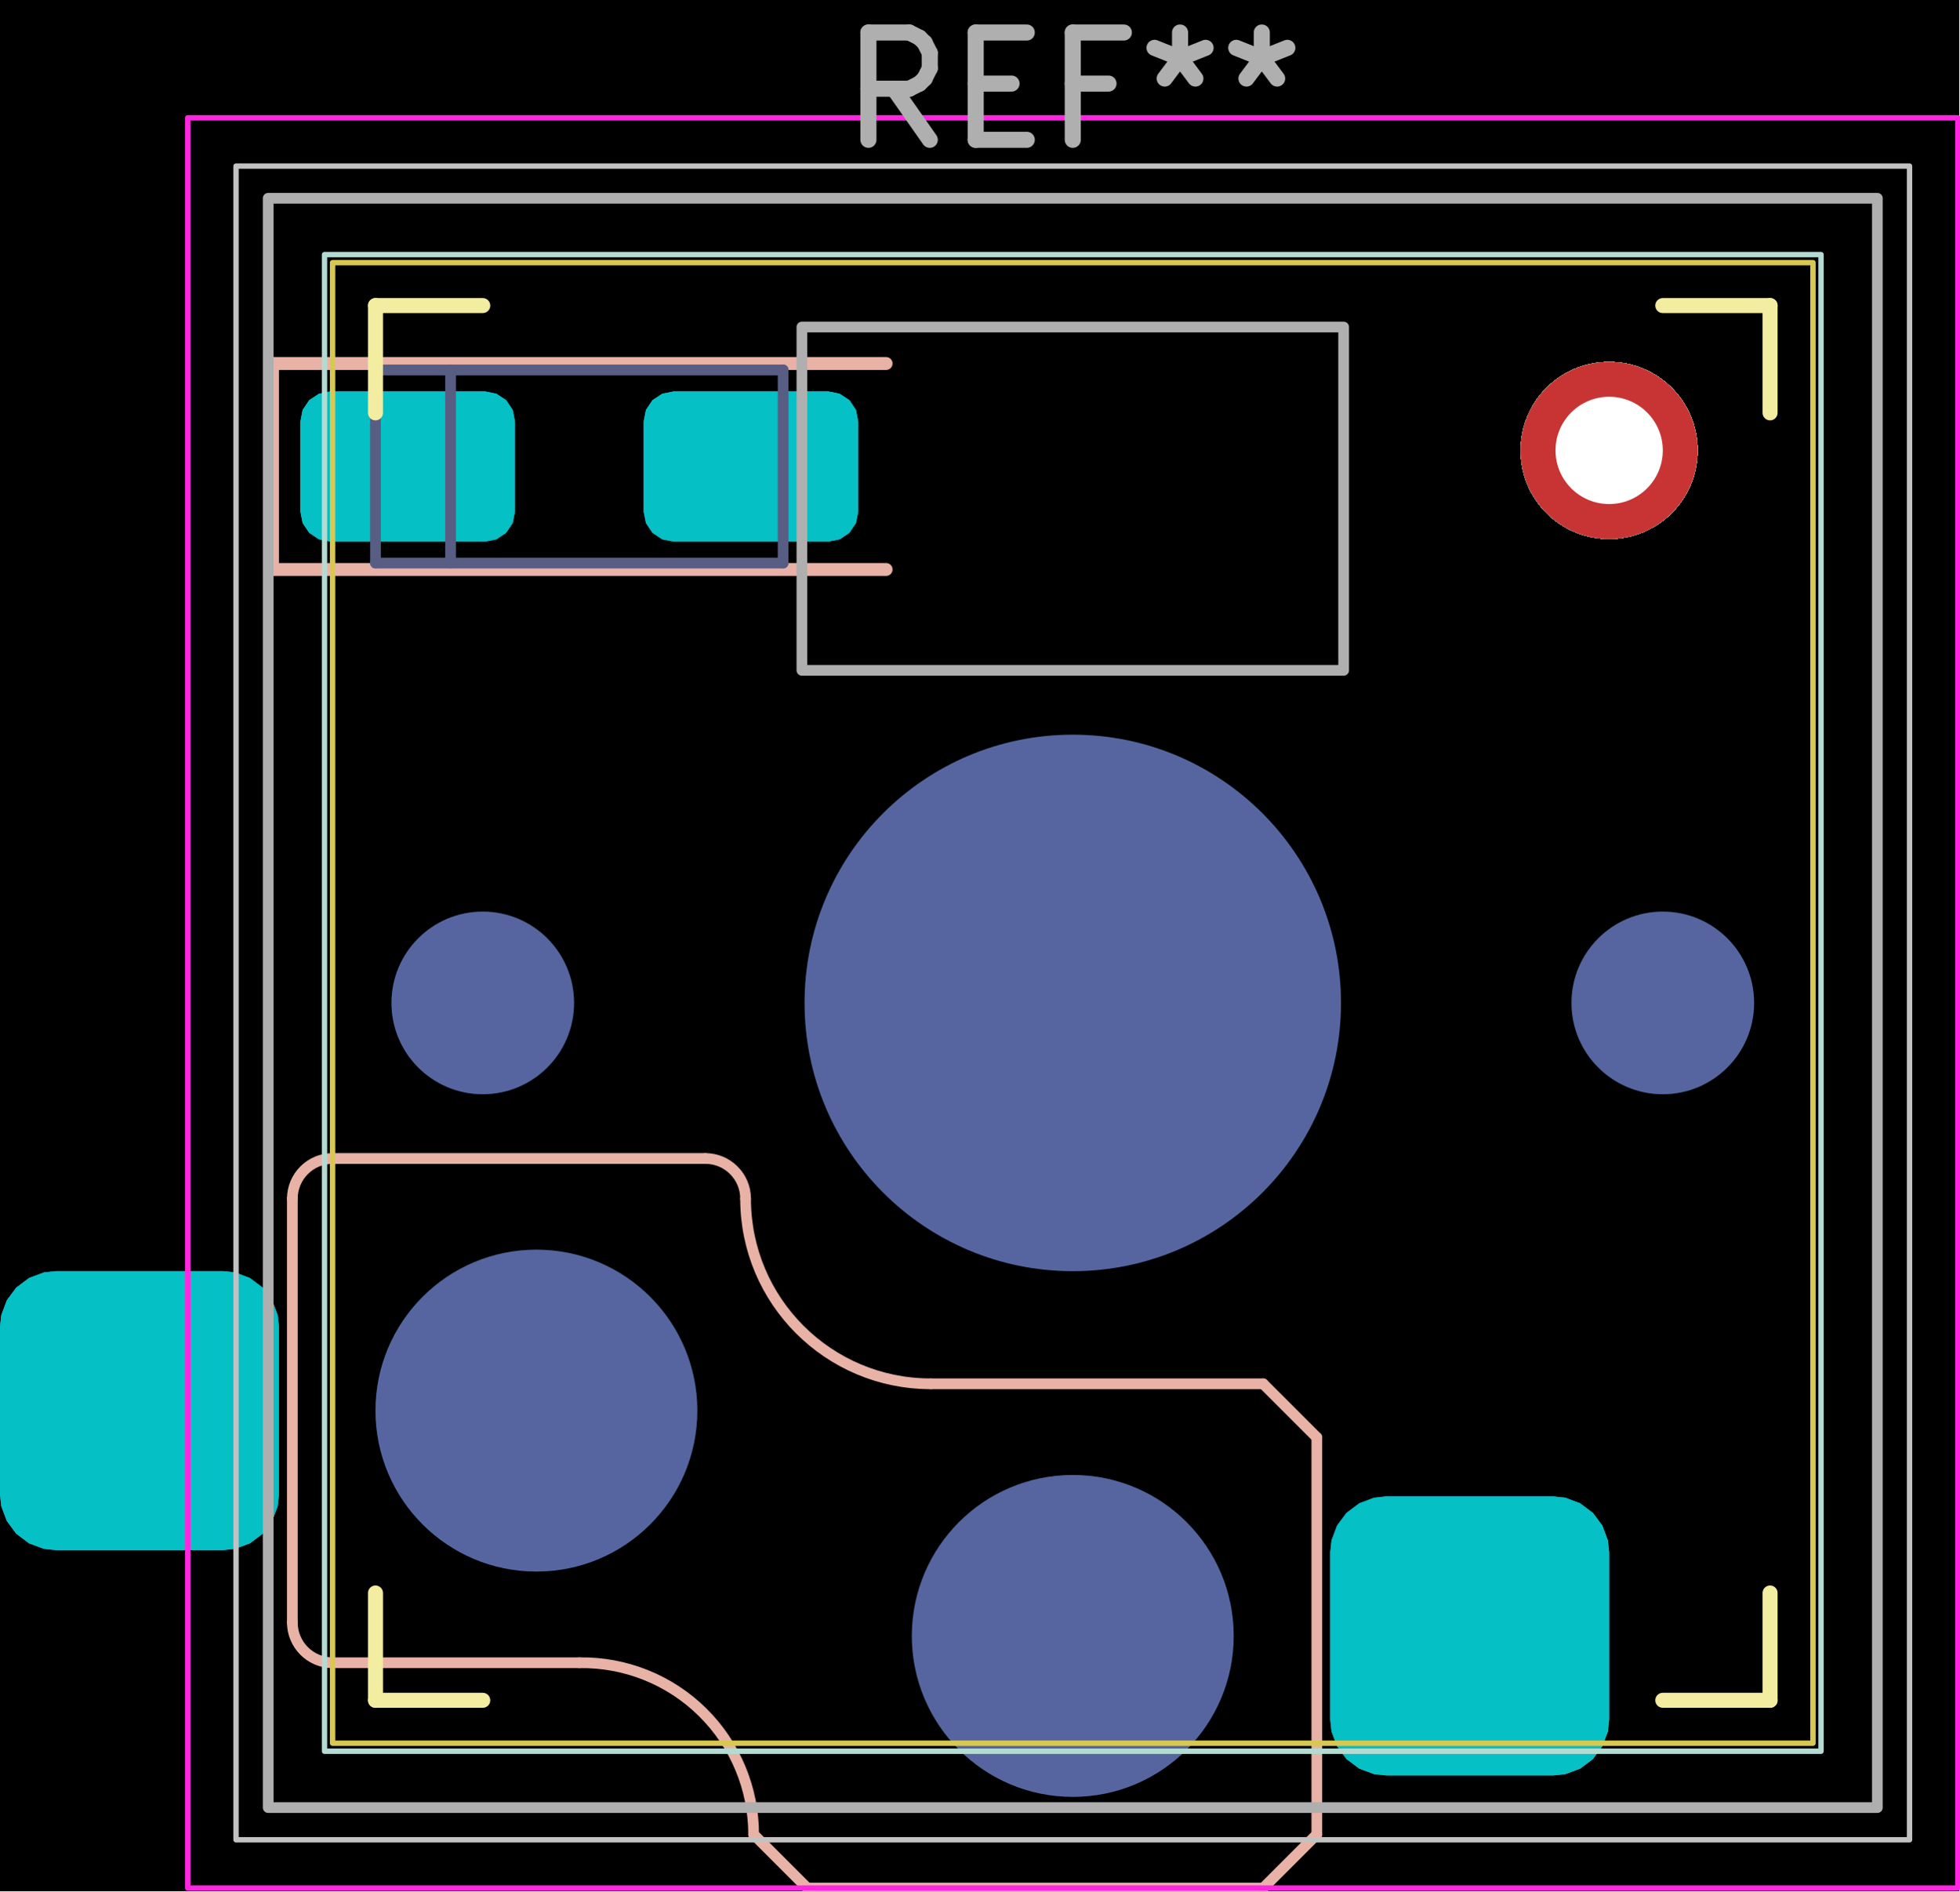
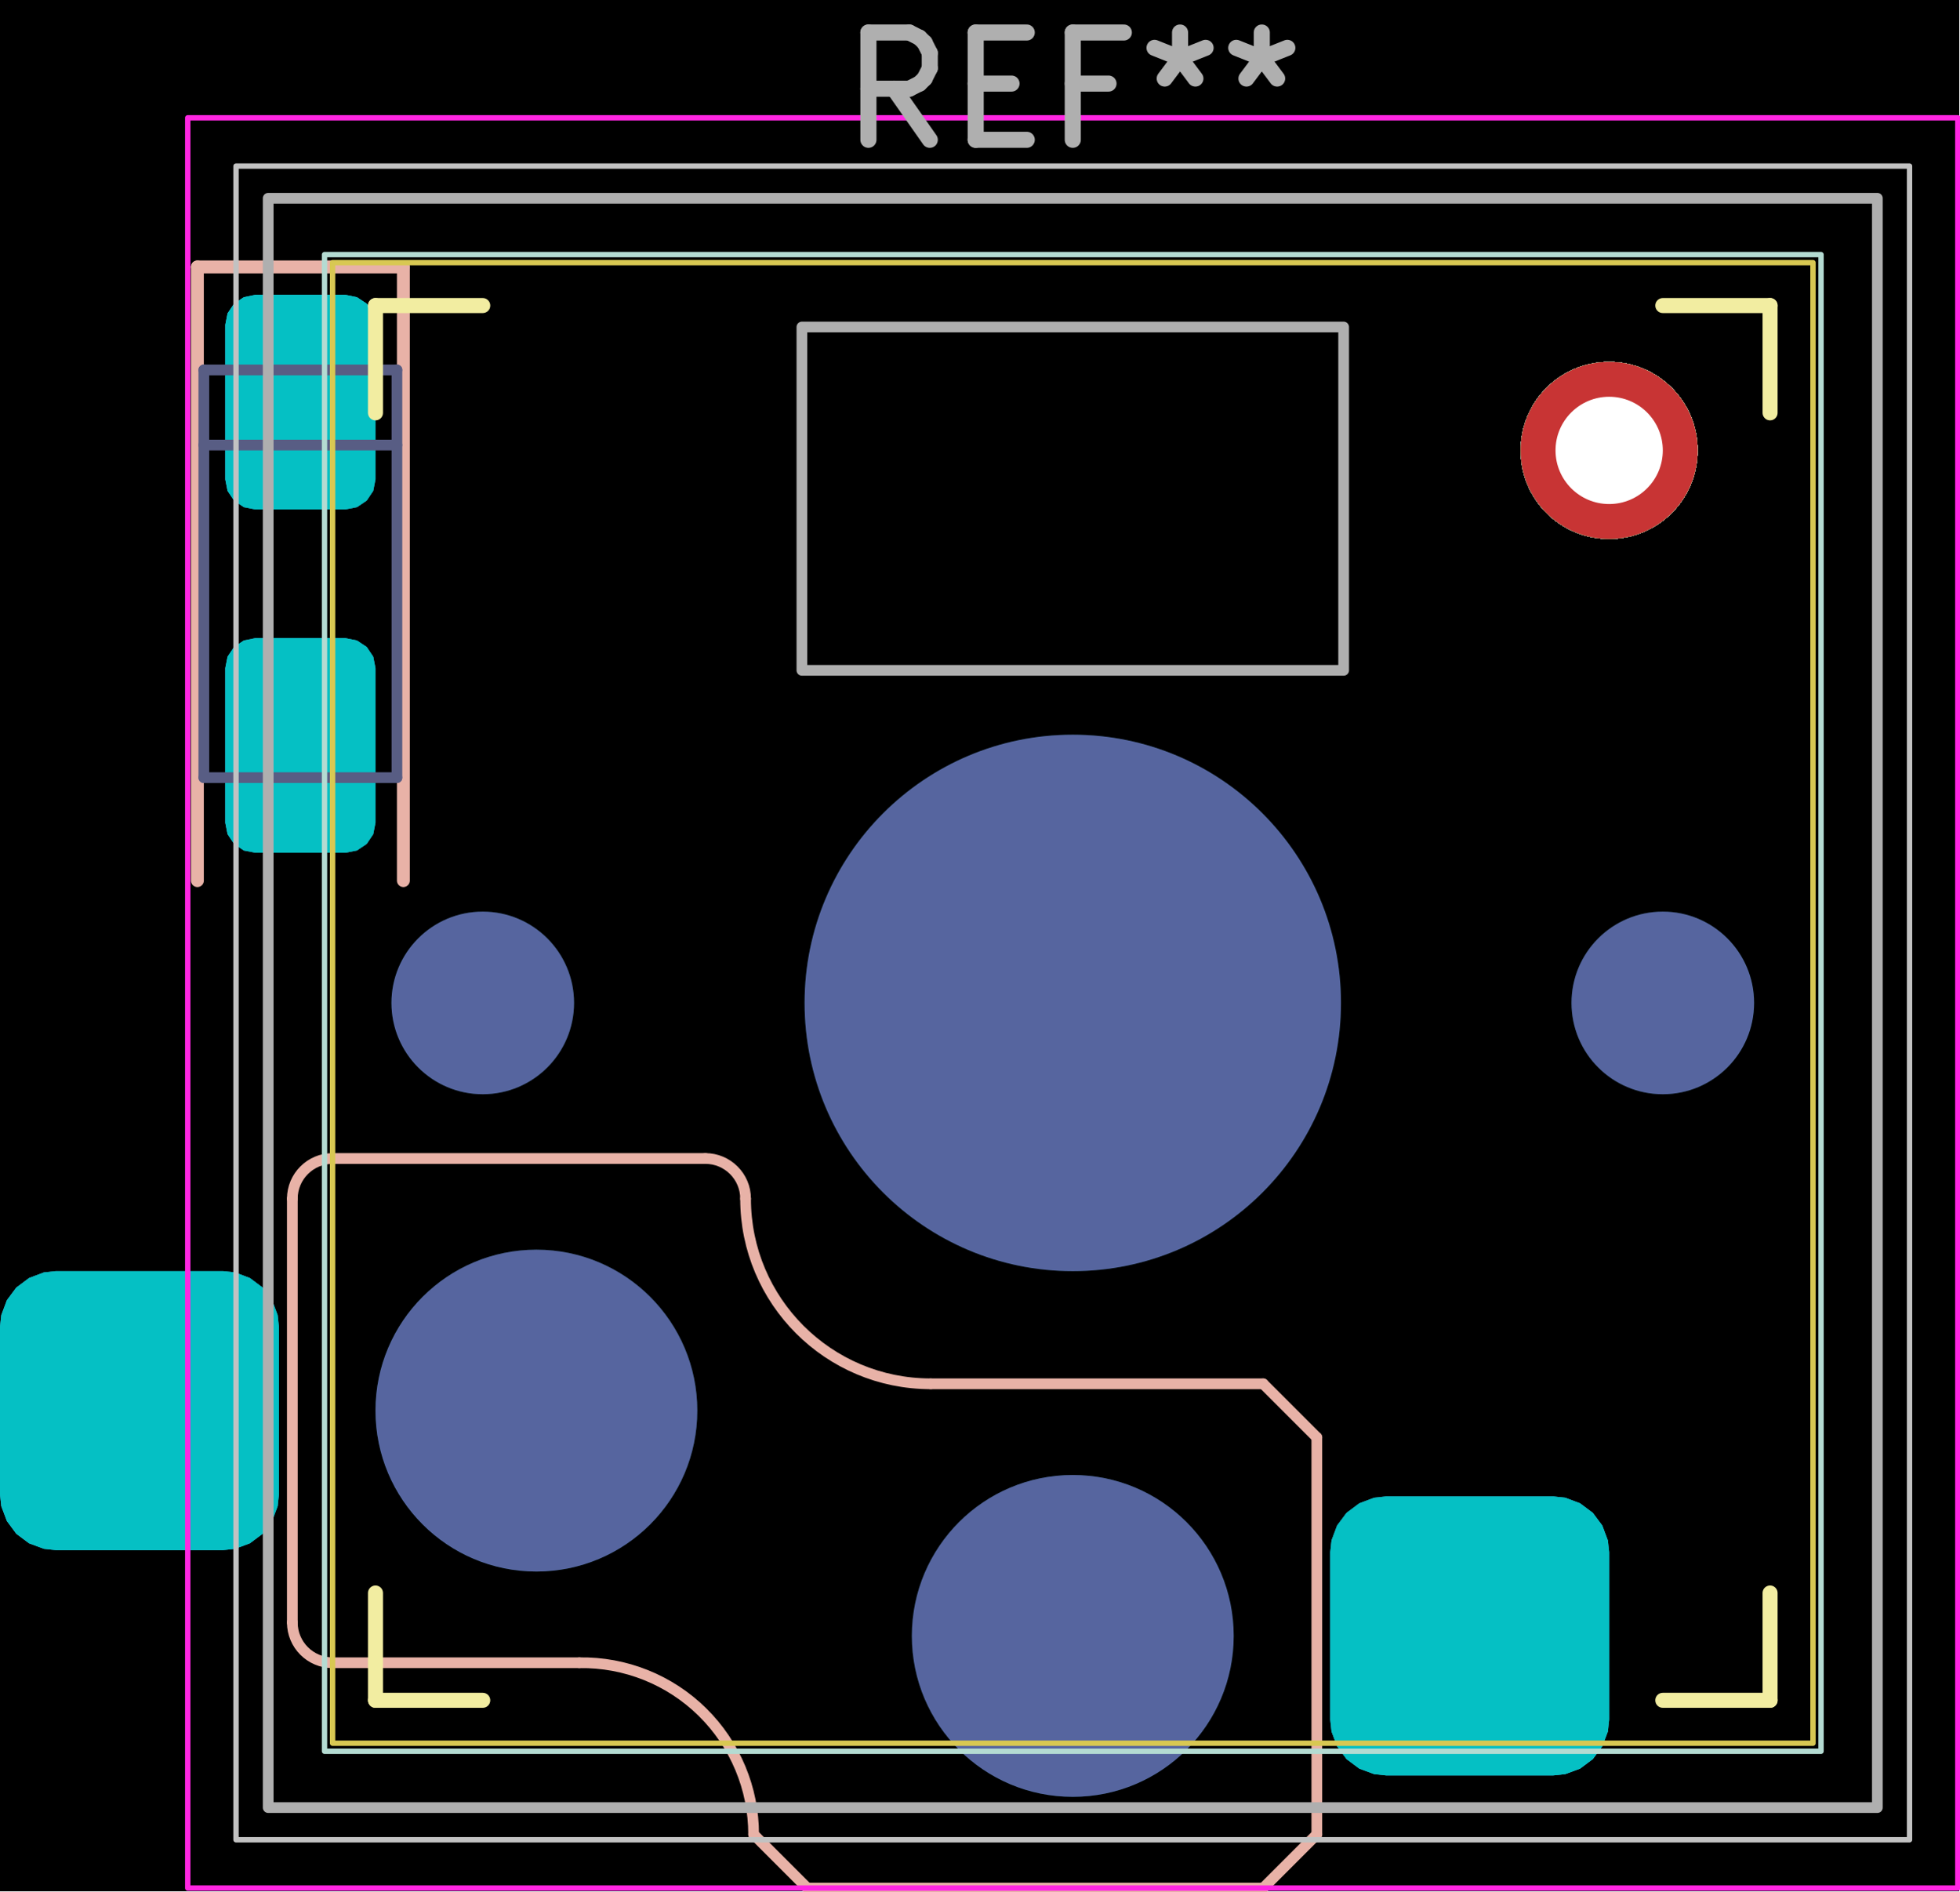
<svg xmlns="http://www.w3.org/2000/svg" version="1.1" width="100%" height="100%" viewBox="0 0 18.263 17.628" preserveAspectRatio="xMidYMid meet">
  <rect width="100%" height="100%" fill="black" />
  <g style="fill:#000000; fill-opacity:1;stroke:#000000; stroke-opacity:1; stroke-linecap:round; stroke-linejoin:round;" transform="translate(0 0) scale(1 1)">
</g>
  <g style="fill:#4D7FC4; fill-opacity:1; stroke:none;">
    <circle cx="15" cy="4.198" r="0.825" />
    <path style="fill:#4D7FC4; fill-opacity:1; stroke:none;fill-rule:evenodd;" d="M 12.4,14.468 12.412,14.358 12.464,14.219 12.552,14.101 12.671,14.012 12.809,13.96 12.92,13.948 14.48,13.948 14.591,13.96 14.729,14.012 14.848,14.101 14.936,14.219 14.988,14.358 15,14.468 15,16.028 14.988,16.139 14.936,16.277 14.848,16.396 14.729,16.485 14.591,16.536 14.48,16.548 12.92,16.548 12.809,16.536 12.671,16.485 12.552,16.396 12.464,16.277 12.412,16.139 12.4,16.028 Z" />
    <path style="fill:#4D7FC4; fill-opacity:1; stroke:none;fill-rule:evenodd;" d="M 0,12.368 0.012,12.258 0.064,12.119 0.152,12.001 0.271,11.912 0.409,11.86 0.52,11.848 2.08,11.848 2.191,11.86 2.329,11.912 2.448,12.001 2.536,12.119 2.588,12.258 2.6,12.368 2.6,13.928 2.588,14.039 2.536,14.177 2.448,14.296 2.329,14.385 2.191,14.436 2.08,14.448 0.52,14.448 0.409,14.436 0.271,14.385 0.152,14.296 0.064,14.177 0.012,14.039 0,13.928 Z" />
-     <path style="fill:#4D7FC4; fill-opacity:1; stroke:none;fill-rule:evenodd;" d="M 6,3.928 6.021,3.821 6.082,3.73 6.173,3.67 6.28,3.648 7.72,3.648 7.827,3.67 7.918,3.73 7.979,3.821 8,3.928 8,4.768 7.979,4.875 7.918,4.966 7.827,5.027 7.72,5.048 6.28,5.048 6.173,5.027 6.082,4.966 6.021,4.875 6,4.768 Z" />
-     <path style="fill:#4D7FC4; fill-opacity:1; stroke:none;fill-rule:evenodd;" d="M 2.8,3.928 2.821,3.821 2.882,3.73 2.973,3.67 3.08,3.648 4.52,3.648 4.627,3.67 4.718,3.73 4.779,3.821 4.8,3.928 4.8,4.768 4.779,4.875 4.718,4.966 4.627,5.027 4.52,5.048 3.08,5.048 2.973,5.027 2.882,4.966 2.821,4.875 2.8,4.768 Z" />
+     <path style="fill:#4D7FC4; fill-opacity:1; stroke:none;fill-rule:evenodd;" d="M 2.38,7.948 2.273,7.927 2.182,7.866 2.121,7.775 2.1,7.668 2.1,6.228 2.121,6.121 2.182,6.03 2.273,5.97 2.38,5.948 3.22,5.948 3.327,5.97 3.418,6.03 3.479,6.121 3.5,6.228 3.5,7.668 3.479,7.775 3.418,7.866 3.327,7.927 3.22,7.948 Z" />
+     <path style="fill:#4D7FC4; fill-opacity:1; stroke:none;fill-rule:evenodd;" d="M 2.38,4.748 2.273,4.727 2.182,4.666 2.121,4.575 2.1,4.468 2.1,3.028 2.121,2.921 2.182,2.83 2.273,2.77 2.38,2.748 3.22,2.748 3.327,2.77 3.418,2.83 3.479,2.921 3.5,3.028 3.5,4.468 3.479,4.575 3.418,4.666 3.327,4.727 3.22,4.748 Z" />
  </g>
  <g style="fill:#02FFEE; fill-opacity:0.4; stroke:none;">
    <circle cx="4.5" cy="9.348" r="0.851" />
    <circle cx="5" cy="13.148" r="1.5" />
    <circle cx="10" cy="9.348" r="2.5" />
    <circle cx="10" cy="15.248" r="1.5" />
    <circle cx="15" cy="4.198" r="0.825" />
    <circle cx="15.5" cy="9.348" r="0.851" />
    <path style="fill:#02FFEE; fill-opacity:0.4; stroke:none;fill-rule:evenodd;" d="M 12.4,14.468 12.412,14.358 12.464,14.219 12.552,14.101 12.671,14.012 12.809,13.96 12.92,13.948 14.48,13.948 14.591,13.96 14.729,14.012 14.848,14.101 14.936,14.219 14.988,14.358 15,14.468 15,16.028 14.988,16.139 14.936,16.277 14.848,16.396 14.729,16.485 14.591,16.536 14.48,16.548 12.92,16.548 12.809,16.536 12.671,16.485 12.552,16.396 12.464,16.277 12.412,16.139 12.4,16.028 Z" />
    <path style="fill:#02FFEE; fill-opacity:0.4; stroke:none;fill-rule:evenodd;" d="M 0,12.368 0.012,12.258 0.064,12.119 0.152,12.001 0.271,11.912 0.409,11.86 0.52,11.848 2.08,11.848 2.191,11.86 2.329,11.912 2.448,12.001 2.536,12.119 2.588,12.258 2.6,12.368 2.6,13.928 2.588,14.039 2.536,14.177 2.448,14.296 2.329,14.385 2.191,14.436 2.08,14.448 0.52,14.448 0.409,14.436 0.271,14.385 0.152,14.296 0.064,14.177 0.012,14.039 0,13.928 Z" />
-     <path style="fill:#02FFEE; fill-opacity:0.4; stroke:none;fill-rule:evenodd;" d="M 6,3.928 6.021,3.821 6.082,3.73 6.173,3.67 6.28,3.648 7.72,3.648 7.827,3.67 7.918,3.73 7.979,3.821 8,3.928 8,4.768 7.979,4.875 7.918,4.966 7.827,5.027 7.72,5.048 6.28,5.048 6.173,5.027 6.082,4.966 6.021,4.875 6,4.768 Z" />
-     <path style="fill:#02FFEE; fill-opacity:0.4; stroke:none;fill-rule:evenodd;" d="M 2.8,3.928 2.821,3.821 2.882,3.73 2.973,3.67 3.08,3.648 4.52,3.648 4.627,3.67 4.718,3.73 4.779,3.821 4.8,3.928 4.8,4.768 4.779,4.875 4.718,4.966 4.627,5.027 4.52,5.048 3.08,5.048 2.973,5.027 2.882,4.966 2.821,4.875 2.8,4.768 Z" />
+     <path style="fill:#02FFEE; fill-opacity:0.4; stroke:none;fill-rule:evenodd;" d="M 2.38,7.948 2.273,7.927 2.182,7.866 2.121,7.775 2.1,7.668 2.1,6.228 2.121,6.121 2.182,6.03 2.273,5.97 2.38,5.948 3.22,5.948 3.327,5.97 3.418,6.03 3.479,6.121 3.5,6.228 3.5,7.668 3.479,7.775 3.418,7.866 3.327,7.927 3.22,7.948 Z" />
+     <path style="fill:#02FFEE; fill-opacity:0.4; stroke:none;fill-rule:evenodd;" d="M 2.38,4.748 2.273,4.727 2.182,4.666 2.121,4.575 2.1,4.468 2.1,3.028 2.121,2.921 2.182,2.83 2.273,2.77 2.38,2.748 3.22,2.748 3.327,2.77 3.418,2.83 3.479,2.921 3.5,3.028 3.5,4.468 3.479,4.575 3.418,4.666 3.327,4.727 3.22,4.748 Z" />
    <path style="fill:#00C2C2; fill-opacity:0.9; stroke:none;fill-rule:evenodd;" d="M 12.4,14.468 12.412,14.358 12.464,14.219 12.552,14.101 12.671,14.012 12.809,13.96 12.92,13.948 14.48,13.948 14.591,13.96 14.729,14.012 14.848,14.101 14.936,14.219 14.988,14.358 15,14.468 15,16.028 14.988,16.139 14.936,16.277 14.848,16.396 14.729,16.485 14.591,16.536 14.48,16.548 12.92,16.548 12.809,16.536 12.671,16.485 12.552,16.396 12.464,16.277 12.412,16.139 12.4,16.028 Z" />
    <path style="fill:#00C2C2; fill-opacity:0.9; stroke:none;fill-rule:evenodd;" d="M 0,12.368 0.012,12.258 0.064,12.119 0.152,12.001 0.271,11.912 0.409,11.86 0.52,11.848 2.08,11.848 2.191,11.86 2.329,11.912 2.448,12.001 2.536,12.119 2.588,12.258 2.6,12.368 2.6,13.928 2.588,14.039 2.536,14.177 2.448,14.296 2.329,14.385 2.191,14.436 2.08,14.448 0.52,14.448 0.409,14.436 0.271,14.385 0.152,14.296 0.064,14.177 0.012,14.039 0,13.928 Z" />
-     <path style="fill:#00C2C2; fill-opacity:0.9; stroke:none;fill-rule:evenodd;" d="M 6,3.928 6.021,3.821 6.082,3.73 6.173,3.67 6.28,3.648 7.72,3.648 7.827,3.67 7.918,3.73 7.979,3.821 8,3.928 8,4.768 7.979,4.875 7.918,4.966 7.827,5.027 7.72,5.048 6.28,5.048 6.173,5.027 6.082,4.966 6.021,4.875 6,4.768 Z" />
-     <path style="fill:#00C2C2; fill-opacity:0.9; stroke:none;fill-rule:evenodd;" d="M 2.8,3.928 2.821,3.821 2.882,3.73 2.973,3.67 3.08,3.648 4.52,3.648 4.627,3.67 4.718,3.73 4.779,3.821 4.8,3.928 4.8,4.768 4.779,4.875 4.718,4.966 4.627,5.027 4.52,5.048 3.08,5.048 2.973,5.027 2.882,4.966 2.821,4.875 2.8,4.768 Z" />
+     <path style="fill:#00C2C2; fill-opacity:0.9; stroke:none;fill-rule:evenodd;" d="M 2.38,7.948 2.273,7.927 2.182,7.866 2.121,7.775 2.1,7.668 2.1,6.228 2.121,6.121 2.182,6.03 2.273,5.97 2.38,5.948 3.22,5.948 3.327,5.97 3.418,6.03 3.479,6.121 3.5,6.228 3.5,7.668 3.479,7.775 3.418,7.866 3.327,7.927 3.22,7.948 Z" />
+     <path style="fill:#00C2C2; fill-opacity:0.9; stroke:none;fill-rule:evenodd;" d="M 2.38,4.748 2.273,4.727 2.182,4.666 2.121,4.575 2.1,4.468 2.1,3.028 2.121,2.921 2.182,2.83 2.273,2.77 2.38,2.748 3.22,2.748 3.327,2.77 3.418,2.83 3.479,2.921 3.5,3.028 3.5,4.468 3.479,4.575 3.418,4.666 3.327,4.727 3.22,4.748 Z" />
  </g>
  <g style="fill:none;  stroke:#E8B2A7; stroke-width:0.1; stroke-opacity:1;  stroke-linecap:round; stroke-linejoin:round;">
    <path d="M2.725 15.123 L2.725 11.173 " />
    <path d="M3.1 10.798 L6.575 10.798 " />
    <path d="M3.1 15.498 L5.4 15.498 " />
    <path d="M7.525 17.598 L7.025 17.098 " />
    <path d="M8.675 12.898 L11.775 12.898 " />
    <path d="M11.775 17.598 L7.525 17.598 " />
    <path d="M12.275 13.398 L11.775 12.898 " />
    <path d="M12.275 13.398 L12.275 17.098 " />
    <path d="M12.275 17.098 L11.775 17.598 " />
    <path d="M3.1 10.798 A0.375 0.375 0.0 0 0 2.725 11.173" />
    <path d="M2.725 15.123 A0.375 0.375 0.0 0 0 3.1 15.498" />
    <path d="M7.025 17.098 A1.6 1.6 0.0 0 0 5.4 15.498" />
    <path d="M6.95 11.173 A0.375 0.375 0.0 0 0 6.575 10.798" />
    <path d="M6.95 11.173 A1.725 1.725 0.0 0 0 8.675 12.898" />
  </g>
  <g style="fill:none;  stroke:#E8B2A7; stroke-width:0.12; stroke-opacity:1;  stroke-linecap:round; stroke-linejoin:round;">
-     <path d="M2.54 3.388 L8.26 3.388 " />
-     <path d="M2.54 5.308 L8.26 5.308 " />
-     <path d="M2.54 3.388 L2.54 5.308 " />
+     <path d="M1.84 2.488 L1.84 8.208 " />
+     <path d="M3.76 2.488 L3.76 8.208 " />
+     <path d="M1.84 2.488 L3.76 2.488 " />
  </g>
  <g style="fill:none;  stroke:#585D84; stroke-width:0.1; stroke-opacity:1;  stroke-linecap:round; stroke-linejoin:round;">
-     <path d="M3.5 3.448 L7.3 3.448 " />
-     <path d="M7.3 3.448 L7.3 5.248 " />
-     <path d="M7.3 5.248 L3.5 5.248 " />
-     <path d="M3.5 5.248 L3.5 3.448 " />
-     <path d="M4.2 3.448 L4.2 5.248 " />
+     <path d="M1.9 3.448 L1.9 7.248 " />
+     <path d="M1.9 7.248 L3.7 7.248 " />
+     <path d="M3.7 7.248 L3.7 3.448 " />
+     <path d="M3.7 3.448 L1.9 3.448 " />
+     <path d="M1.9 4.148 L3.7 4.148 " />
  </g>
  <g style="fill:#F2EDA1; fill-opacity:1; stroke:none;">
    <circle cx="15" cy="4.198" r="0.825" />
  </g>
  <g style="fill:#E8B2A7; fill-opacity:1; stroke:none;">
    <circle cx="15" cy="4.198" r="0.825" />
  </g>
  <g style="fill:#28CCD9; fill-opacity:1; stroke:none;">
    <circle cx="15" cy="4.198" r="0.825" />
  </g>
  <g style="fill:#A7A5C6; fill-opacity:1; stroke:none;">
    <circle cx="15" cy="4.198" r="0.825" />
  </g>
  <g style="fill:#F76F8E; fill-opacity:1; stroke:none;">
    <circle cx="15" cy="4.198" r="0.825" />
  </g>
  <g style="fill:#5BC3EB; fill-opacity:1; stroke:none;">
    <circle cx="15" cy="4.198" r="0.825" />
  </g>
  <g style="fill:#ED7C33; fill-opacity:1; stroke:none;">
    <circle cx="15" cy="4.198" r="0.825" />
  </g>
  <g style="fill:#F2EDA1; fill-opacity:1; stroke:none;">
    <circle cx="15" cy="4.198" r="0.825" />
  </g>
  <g style="fill:#E8B2A7; fill-opacity:1; stroke:none;">
    <circle cx="15" cy="4.198" r="0.825" />
  </g>
  <g style="fill:#28CCD9; fill-opacity:1; stroke:none;">
    <circle cx="15" cy="4.198" r="0.825" />
  </g>
  <g style="fill:#A7A5C6; fill-opacity:1; stroke:none;">
    <circle cx="15" cy="4.198" r="0.825" />
  </g>
  <g style="fill:#F76F8E; fill-opacity:1; stroke:none;">
    <circle cx="15" cy="4.198" r="0.825" />
  </g>
  <g style="fill:#5BC3EB; fill-opacity:1; stroke:none;">
    <circle cx="15" cy="4.198" r="0.825" />
  </g>
  <g style="fill:#ED7C33; fill-opacity:1; stroke:none;">
    <circle cx="15" cy="4.198" r="0.825" />
  </g>
  <g style="fill:#F2EDA1; fill-opacity:1; stroke:none;">
    <circle cx="15" cy="4.198" r="0.825" />
  </g>
  <g style="fill:#E8B2A7; fill-opacity:1; stroke:none;">
    <circle cx="15" cy="4.198" r="0.825" />
  </g>
  <g style="fill:#28CCD9; fill-opacity:1; stroke:none;">
    <circle cx="15" cy="4.198" r="0.825" />
  </g>
  <g style="fill:#A7A5C6; fill-opacity:1; stroke:none;">
    <circle cx="15" cy="4.198" r="0.825" />
  </g>
  <g style="fill:#F76F8E; fill-opacity:1; stroke:none;">
    <circle cx="15" cy="4.198" r="0.825" />
  </g>
  <g style="fill:#5BC3EB; fill-opacity:1; stroke:none;">
    <circle cx="15" cy="4.198" r="0.825" />
  </g>
  <g style="fill:#ED7C33; fill-opacity:1; stroke:none;">
    <circle cx="15" cy="4.198" r="0.825" />
  </g>
  <g style="fill:#8DCB81; fill-opacity:1; stroke:none;">
    <circle cx="15" cy="4.198" r="0.825" />
  </g>
  <g style="fill:#F2EDA1; fill-opacity:1; stroke:none;">
    <circle cx="15" cy="4.198" r="0.825" />
  </g>
  <g style="fill:#E8B2A7; fill-opacity:1; stroke:none;">
    <circle cx="15" cy="4.198" r="0.825" />
  </g>
  <g style="fill:#28CCD9; fill-opacity:1; stroke:none;">
    <circle cx="15" cy="4.198" r="0.825" />
  </g>
  <g style="fill:#A7A5C6; fill-opacity:1; stroke:none;">
    <circle cx="15" cy="4.198" r="0.825" />
  </g>
  <g style="fill:#DB628B; fill-opacity:1; stroke:none;">
    <circle cx="15" cy="4.198" r="0.825" />
  </g>
  <g style="fill:#4FCBCB; fill-opacity:1; stroke:none;">
    <circle cx="15" cy="4.198" r="0.825" />
  </g>
  <g style="fill:#CE7D2C; fill-opacity:1; stroke:none;">
    <circle cx="15" cy="4.198" r="0.825" />
  </g>
  <g style="fill:#7FC87F; fill-opacity:1; stroke:none;">
    <circle cx="15" cy="4.198" r="0.825" />
  </g>
  <g style="fill:#C83434; fill-opacity:1; stroke:none;">
    <circle cx="15" cy="4.198" r="0.825" />
  </g>
  <g style="fill:#D864FF; fill-opacity:0.4; stroke:none;">
    <circle cx="4.5" cy="9.348" r="0.851" />
    <circle cx="5" cy="13.148" r="1.5" />
    <circle cx="10" cy="9.348" r="2.5" />
    <circle cx="10" cy="15.248" r="1.5" />
    <circle cx="15.5" cy="9.348" r="0.851" />
  </g>
  <g style="fill:none;  stroke:#F2EDA1; stroke-width:0.14; stroke-opacity:1;  stroke-linecap:round; stroke-linejoin:round;">
    <path d="M3.5 3.848 L3.5 2.848 " />
    <path d="M3.5 15.848 L3.5 14.848 " />
    <path d="M3.5 15.848 L4.5 15.848 " />
    <path d="M4.5 2.848 L3.5 2.848 " />
    <path d="M15.5 15.848 L16.5 15.848 " />
    <path d="M16.5 2.848 L15.5 2.848 " />
    <path d="M16.5 2.848 L16.5 3.848 " />
    <path d="M16.5 14.848 L16.5 15.848 " />
    <path style="fill:none;  stroke:#FF26E2; stroke-width:0.05; stroke-opacity:1;  stroke-linecap:round; stroke-linejoin:round;fill:none" d="M 1.75,1.098 18.25,1.098 18.25,17.598 1.75,17.598 Z" />
  </g>
  <g style="fill:none;  stroke:#AFAFAF; stroke-width:0.15; stroke-opacity:1;  stroke-linecap:round; stroke-linejoin:round;">
    <text x="10" y="1.348" textLength="4.536" font-size="1.333" lengthAdjust="spacingAndGlyphs" text-anchor="middle" opacity="0" stroke-opacity="0">REF**</text>
    <g class="stroked-text">
      <path d="M8.667 1.303 L8.333 0.827 " />
      <path d="M8.095 1.303 L8.095 0.303 " />
      <path d="M8.095 0.303 L8.476 0.303 " />
      <path d="M8.476 0.303 L8.571 0.351 " />
      <path d="M8.571 0.351 L8.619 0.398 " />
      <path d="M8.619 0.398 L8.667 0.494 " />
      <path d="M8.667 0.494 L8.667 0.636 " />
      <path d="M8.667 0.636 L8.619 0.732 " />
      <path d="M8.619 0.732 L8.571 0.779 " />
      <path d="M8.571 0.779 L8.476 0.827 " />
      <path d="M8.476 0.827 L8.095 0.827 " />
      <path d="M9.095 0.779 L9.429 0.779 " />
      <path d="M9.571 1.303 L9.095 1.303 " />
      <path d="M9.095 1.303 L9.095 0.303 " />
      <path d="M9.095 0.303 L9.571 0.303 " />
      <path d="M10.333 0.779 L10 0.779 " />
      <path d="M10 1.303 L10 0.303 " />
      <path d="M10 0.303 L10.476 0.303 " />
      <path d="M11 0.303 L11 0.541 " />
      <path d="M10.762 0.446 L11 0.541 " />
      <path d="M11 0.541 L11.238 0.446 " />
      <path d="M10.857 0.732 L11 0.541 " />
      <path d="M11 0.541 L11.143 0.732 " />
      <path d="M11.762 0.303 L11.762 0.541 " />
      <path d="M11.524 0.446 L11.762 0.541 " />
      <path d="M11.762 0.541 L12 0.446 " />
      <path d="M11.619 0.732 L11.762 0.541 " />
      <path d="M11.762 0.541 L11.905 0.732 " />
    </g>
    <path style="fill:none;  stroke:#AFAFAF; stroke-width:0.1; stroke-opacity:1;  stroke-linecap:round; stroke-linejoin:round;fill:none" d="M 2.5,1.848 17.5,1.848 17.5,16.848 2.5,16.848 Z" />
    <path style="fill:none;  stroke:#AFAFAF; stroke-width:0.1; stroke-opacity:1;  stroke-linecap:round; stroke-linejoin:round;fill:none" d="M 7.475,3.048 12.525,3.048 12.525,6.248 7.475,6.248 Z" />
    <path style="fill:none;  stroke:#D8C852; stroke-width:0.05; stroke-opacity:1;  stroke-linecap:round; stroke-linejoin:round;fill:none" d="M 3.1,2.448 16.9,2.448 16.9,16.248 3.1,16.248 Z" />
    <path style="fill:none;  stroke:#B4DBD2; stroke-width:0.05; stroke-opacity:1;  stroke-linecap:round; stroke-linejoin:round;fill:none" d="M 3.025,2.373 16.975,2.373 16.975,16.323 3.025,16.323 Z" />
    <path style="fill:none;  stroke:#C2C2C2; stroke-width:0.05; stroke-opacity:1;  stroke-linecap:round; stroke-linejoin:round;fill:none" d="M 2.2,1.548 17.8,1.548 17.8,17.148 2.2,17.148 Z" />
  </g>
  <g style="fill:#FFFFFF; fill-opacity:1; stroke:none;">
    <circle cx="15" cy="4.198" r="0.5" />
  </g>
</svg>
